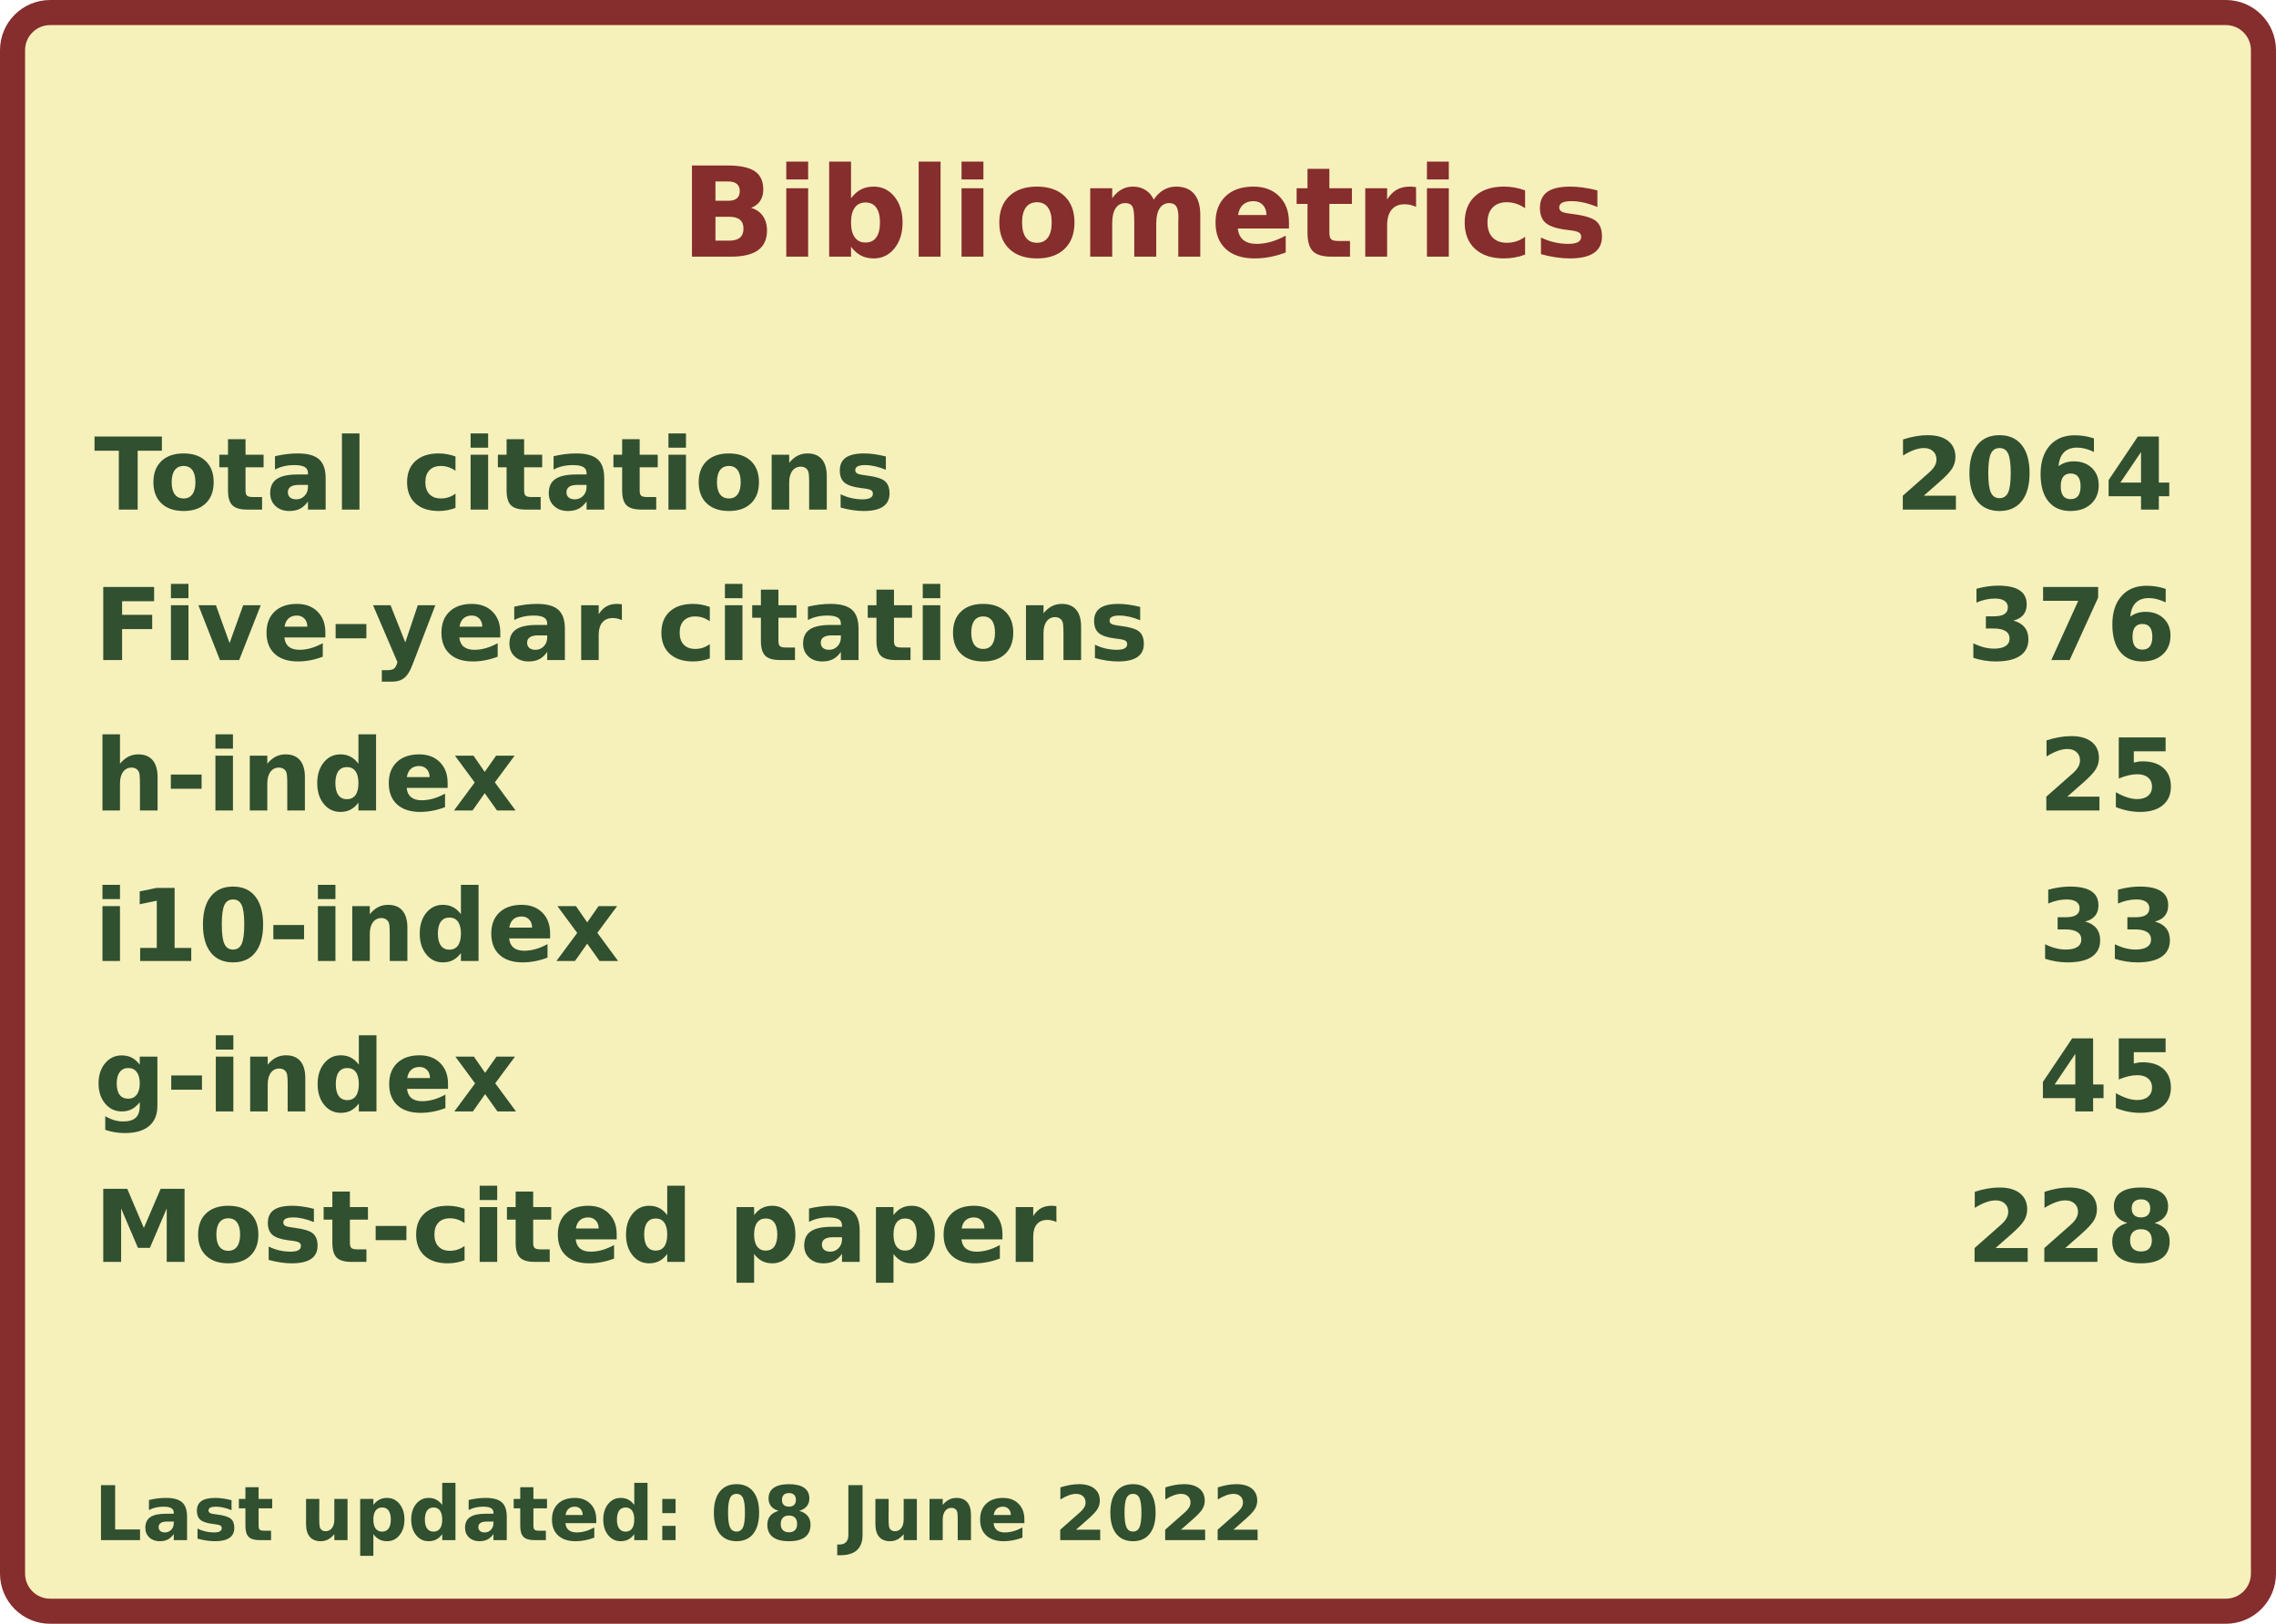
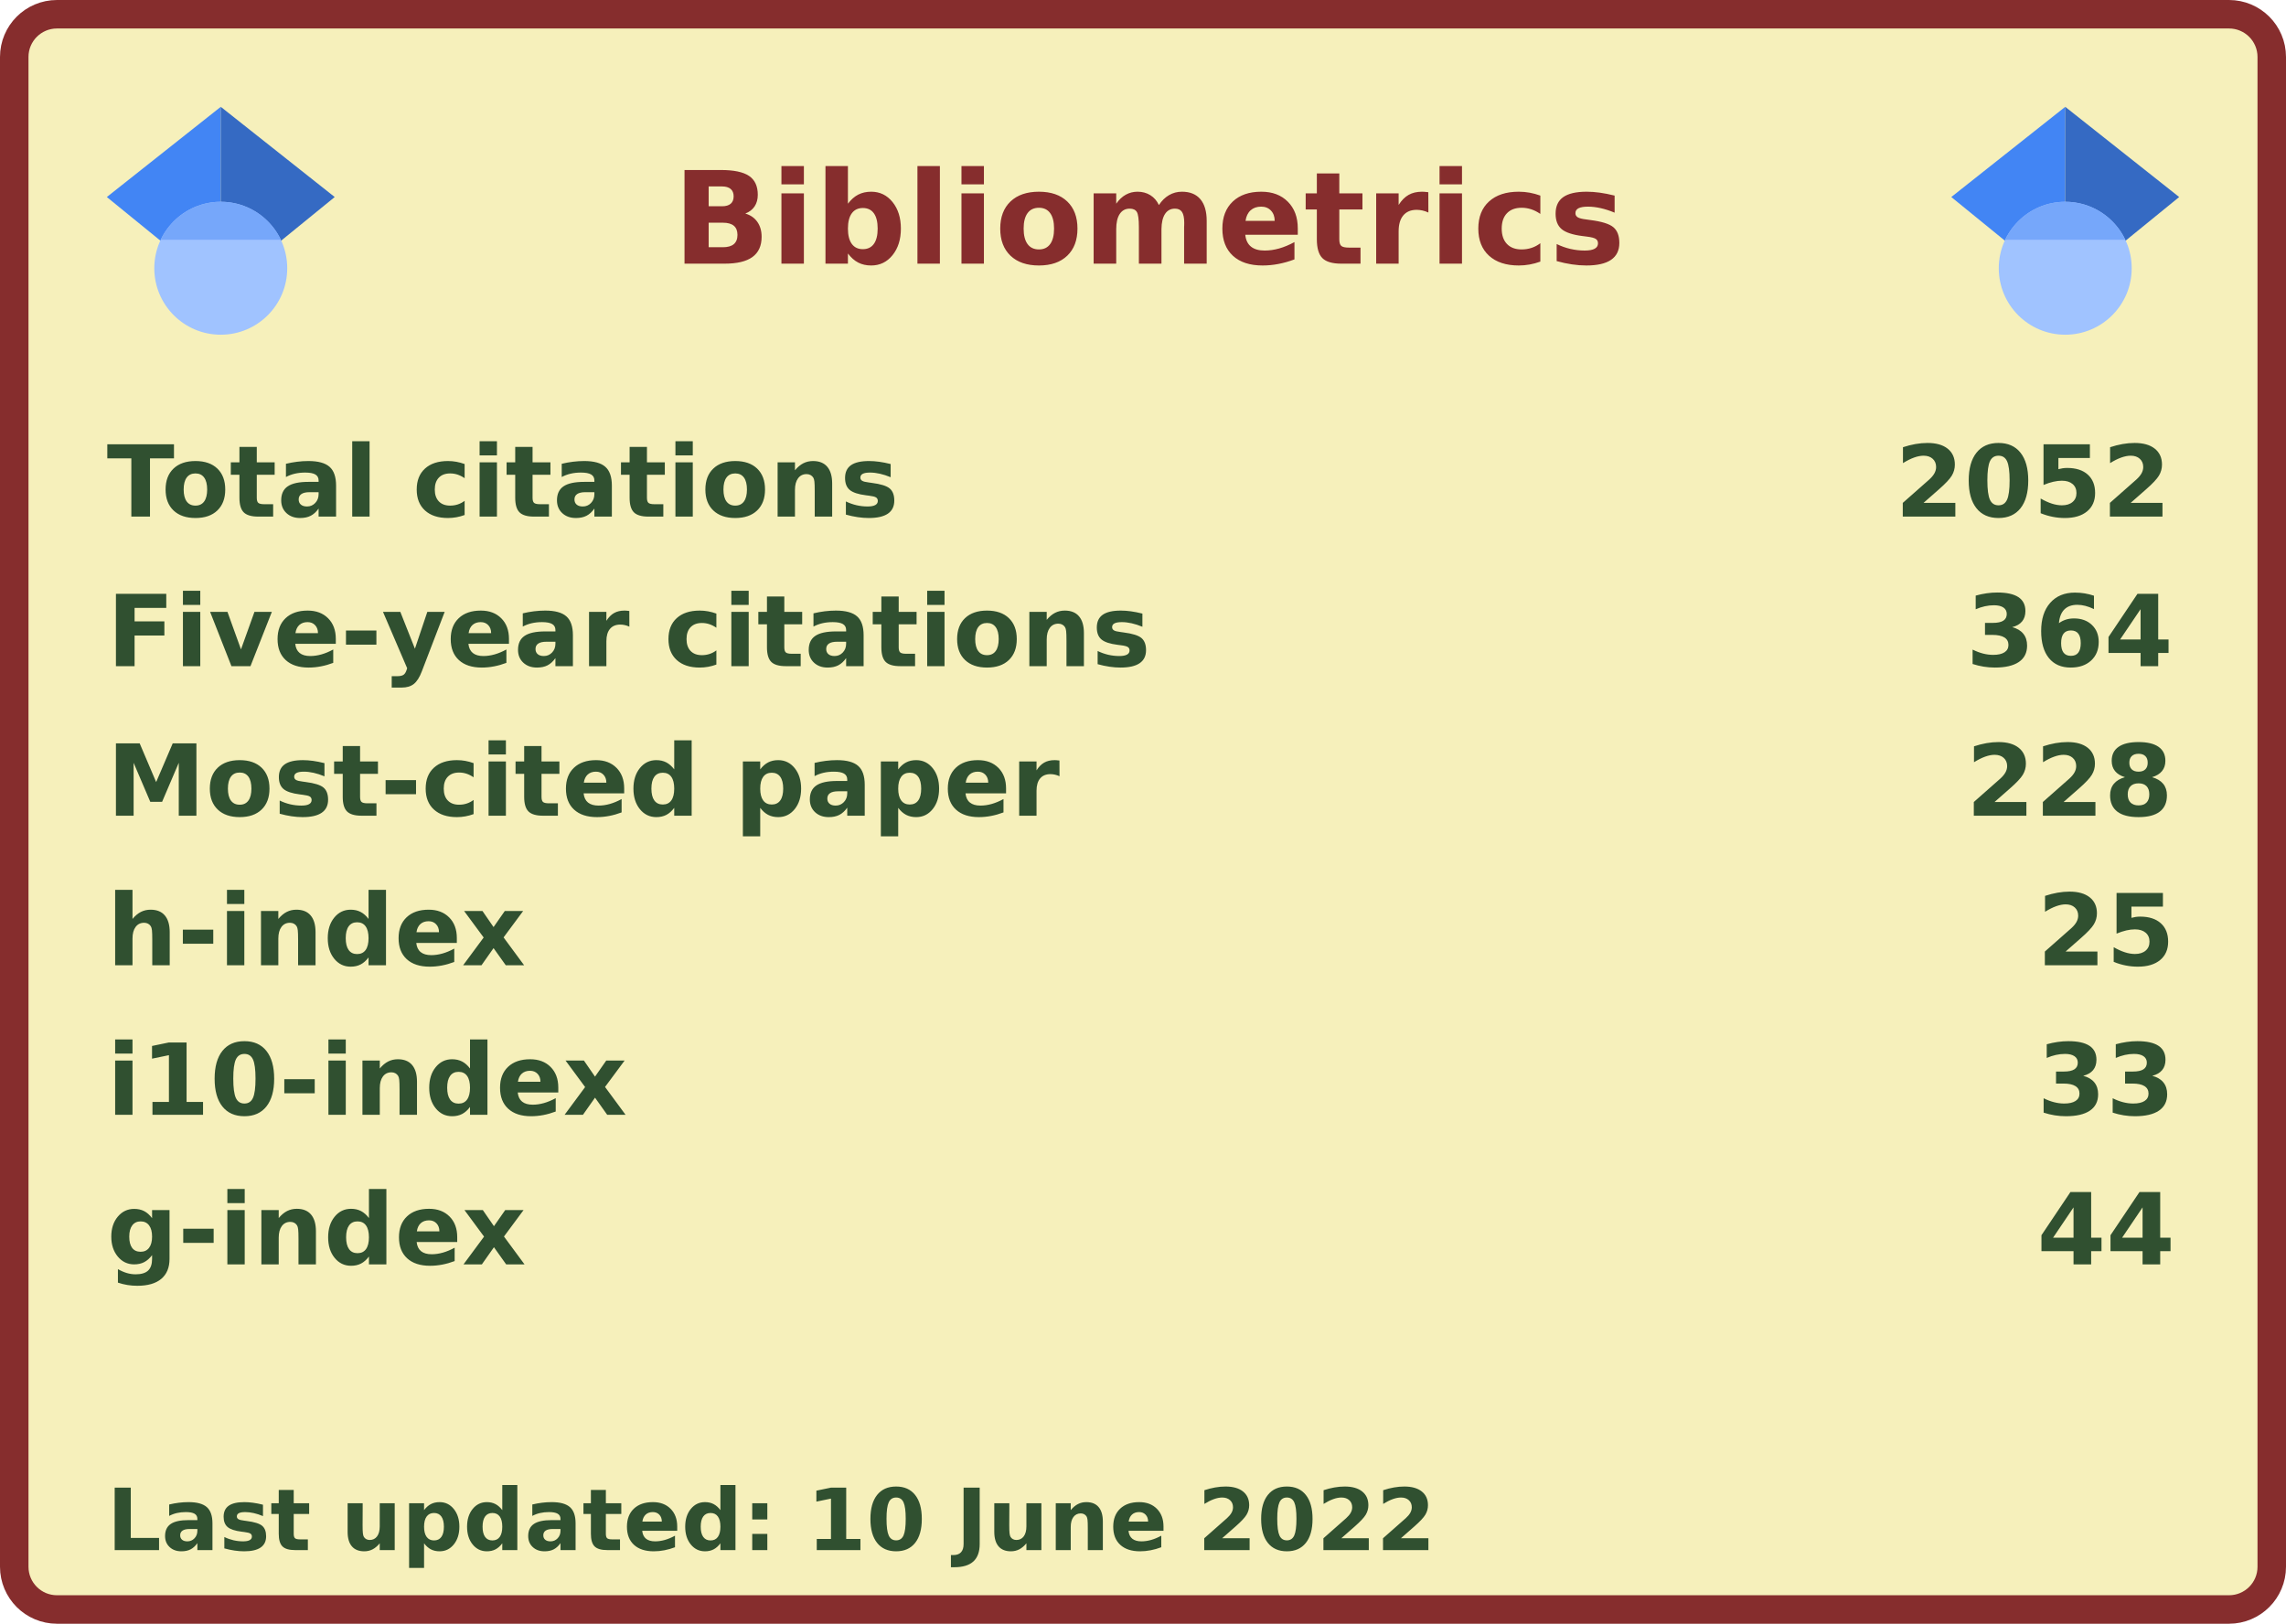
- <svg xmlns="http://www.w3.org/2000/svg" width="363" height="259" viewBox="0 0 363 259" lang="en" xml:lang="en">
-   <rect x="2" y="2" stroke-width="4" rx="6" width="359" height="255" stroke="#862d2d" fill="#f6f0bb" />
+ <svg xmlns="http://www.w3.org/2000/svg" width="321" height="228" viewBox="0 0 321 228" lang="en" xml:lang="en">
+   <rect x="2" y="2" stroke-width="4" rx="6" width="317" height="224" stroke="#862d2d" fill="#f6f0bb" />
  <g font-weight="600" font-size="110pt" font-family="Verdana,Geneva,DejaVu Sans,sans-serif" text-rendering="geometricPrecision">
-     <text x="798" y="301" lengthAdjust="spacingAndGlyphs" textLength="1074" transform="scale(0.136)" fill="#862d2d">Bibliometrics</text>
+     <text x="768" y="301" lengthAdjust="spacingAndGlyphs" textLength="1074" transform="scale(0.123)" fill="#862d2d">Bibliometrics</text>
    <g fill="#305030">
-       <g transform="translate(15, 67)">
-         <g transform="scale(0.109)">
-           <text lengthAdjust="spacingAndGlyphs" textLength="1170" x="0" y="131">Total citations</text>
-           <text lengthAdjust="spacingAndGlyphs" textLength="420" x="2635" y="131">2064</text>
+       <g transform="translate(15, 60)">
+         <g transform="scale(0.095)">
+           <text lengthAdjust="spacingAndGlyphs" textLength="1170" x="0" y="132">Total citations</text>
+           <text lengthAdjust="spacingAndGlyphs" textLength="420" x="2643" y="132">2052</text>
        </g>
      </g>
-       <g transform="translate(15, 91)">
-         <g transform="scale(0.109)">
-           <text lengthAdjust="spacingAndGlyphs" textLength="1524" x="0" y="131">Five-year citations</text>
-           <text lengthAdjust="spacingAndGlyphs" textLength="315" x="2740" y="131">376</text>
+       <g transform="translate(15, 81)">
+         <g transform="scale(0.095)">
+           <text lengthAdjust="spacingAndGlyphs" textLength="1524" x="0" y="132">Five-year citations</text>
+           <text lengthAdjust="spacingAndGlyphs" textLength="315" x="2748" y="132">364</text>
        </g>
      </g>
-       <g transform="translate(15, 115)">
-         <g transform="scale(0.109)">
-           <text lengthAdjust="spacingAndGlyphs" textLength="621" x="0" y="131">h-index</text>
-           <text lengthAdjust="spacingAndGlyphs" textLength="210" x="2845" y="131">25</text>
+       <g transform="translate(15, 102)">
+         <g transform="scale(0.095)">
+           <text lengthAdjust="spacingAndGlyphs" textLength="1395" x="0" y="132">Most-cited paper</text>
+           <text lengthAdjust="spacingAndGlyphs" textLength="315" x="2748" y="132">228</text>
        </g>
      </g>
-       <g transform="translate(15, 139)">
-         <g transform="scale(0.109)">
-           <text lengthAdjust="spacingAndGlyphs" textLength="772" x="0" y="131">i10-index</text>
-           <text lengthAdjust="spacingAndGlyphs" textLength="210" x="2845" y="131">33</text>
+       <g transform="translate(15, 123)">
+         <g transform="scale(0.095)">
+           <text lengthAdjust="spacingAndGlyphs" textLength="621" x="0" y="132">h-index</text>
+           <text lengthAdjust="spacingAndGlyphs" textLength="210" x="2853" y="132">25</text>
        </g>
      </g>
-       <g transform="translate(15, 163)">
-         <g transform="scale(0.109)">
-           <text lengthAdjust="spacingAndGlyphs" textLength="621" x="0" y="131">g-index</text>
-           <text lengthAdjust="spacingAndGlyphs" textLength="210" x="2845" y="131">45</text>
+       <g transform="translate(15, 144)">
+         <g transform="scale(0.095)">
+           <text lengthAdjust="spacingAndGlyphs" textLength="772" x="0" y="132">i10-index</text>
+           <text lengthAdjust="spacingAndGlyphs" textLength="210" x="2853" y="132">33</text>
        </g>
      </g>
-       <g transform="translate(15, 187)">
-         <g transform="scale(0.109)">
-           <text lengthAdjust="spacingAndGlyphs" textLength="1395" x="0" y="131">Most-cited paper</text>
-           <text lengthAdjust="spacingAndGlyphs" textLength="315" x="2740" y="131">228</text>
+       <g transform="translate(15, 165)">
+         <g transform="scale(0.095)">
+           <text lengthAdjust="spacingAndGlyphs" textLength="621" x="0" y="132">g-index</text>
+           <text lengthAdjust="spacingAndGlyphs" textLength="210" x="2853" y="132">44</text>
        </g>
      </g>
-       <g transform="translate(15, 235)">
+       <g transform="translate(15, 207)">
        <g transform="scale(0.082)">
-           <text lengthAdjust="spacingAndGlyphs" textLength="2279" x="0" y="130">Last updated: 08 June 2022</text>
+           <text lengthAdjust="spacingAndGlyphs" textLength="2279" x="0" y="130">Last updated: 10 June 2022</text>
        </g>
      </g>
+       <svg x="15" y="15" width="32" height="32" viewBox="0 0 512 512">
+         <path fill="#4285f4" d="M256 411.12L0 202.667 256 0z" />
+         <path fill="#356ac3" d="M256 411.12l256-208.453L256 0z" />
+         <circle fill="#a0c3ff" cx="256" cy="362.667" r="149.333" />
+         <path fill="#76a7fa" d="M121.037 298.667c23.968-50.453 75.392-85.334 134.963-85.334s110.995 34.881 134.963 85.334H121.037z" />
+       </svg>
+       <svg x="274" y="15" width="32" height="32" viewBox="0 0 512 512">
+         <path fill="#4285f4" d="M256 411.12L0 202.667 256 0z" />
+         <path fill="#356ac3" d="M256 411.12l256-208.453L256 0z" />
+         <circle fill="#a0c3ff" cx="256" cy="362.667" r="149.333" />
+         <path fill="#76a7fa" d="M121.037 298.667c23.968-50.453 75.392-85.334 134.963-85.334s110.995 34.881 134.963 85.334H121.037z" />
+       </svg>
    </g>
  </g>
</svg>
